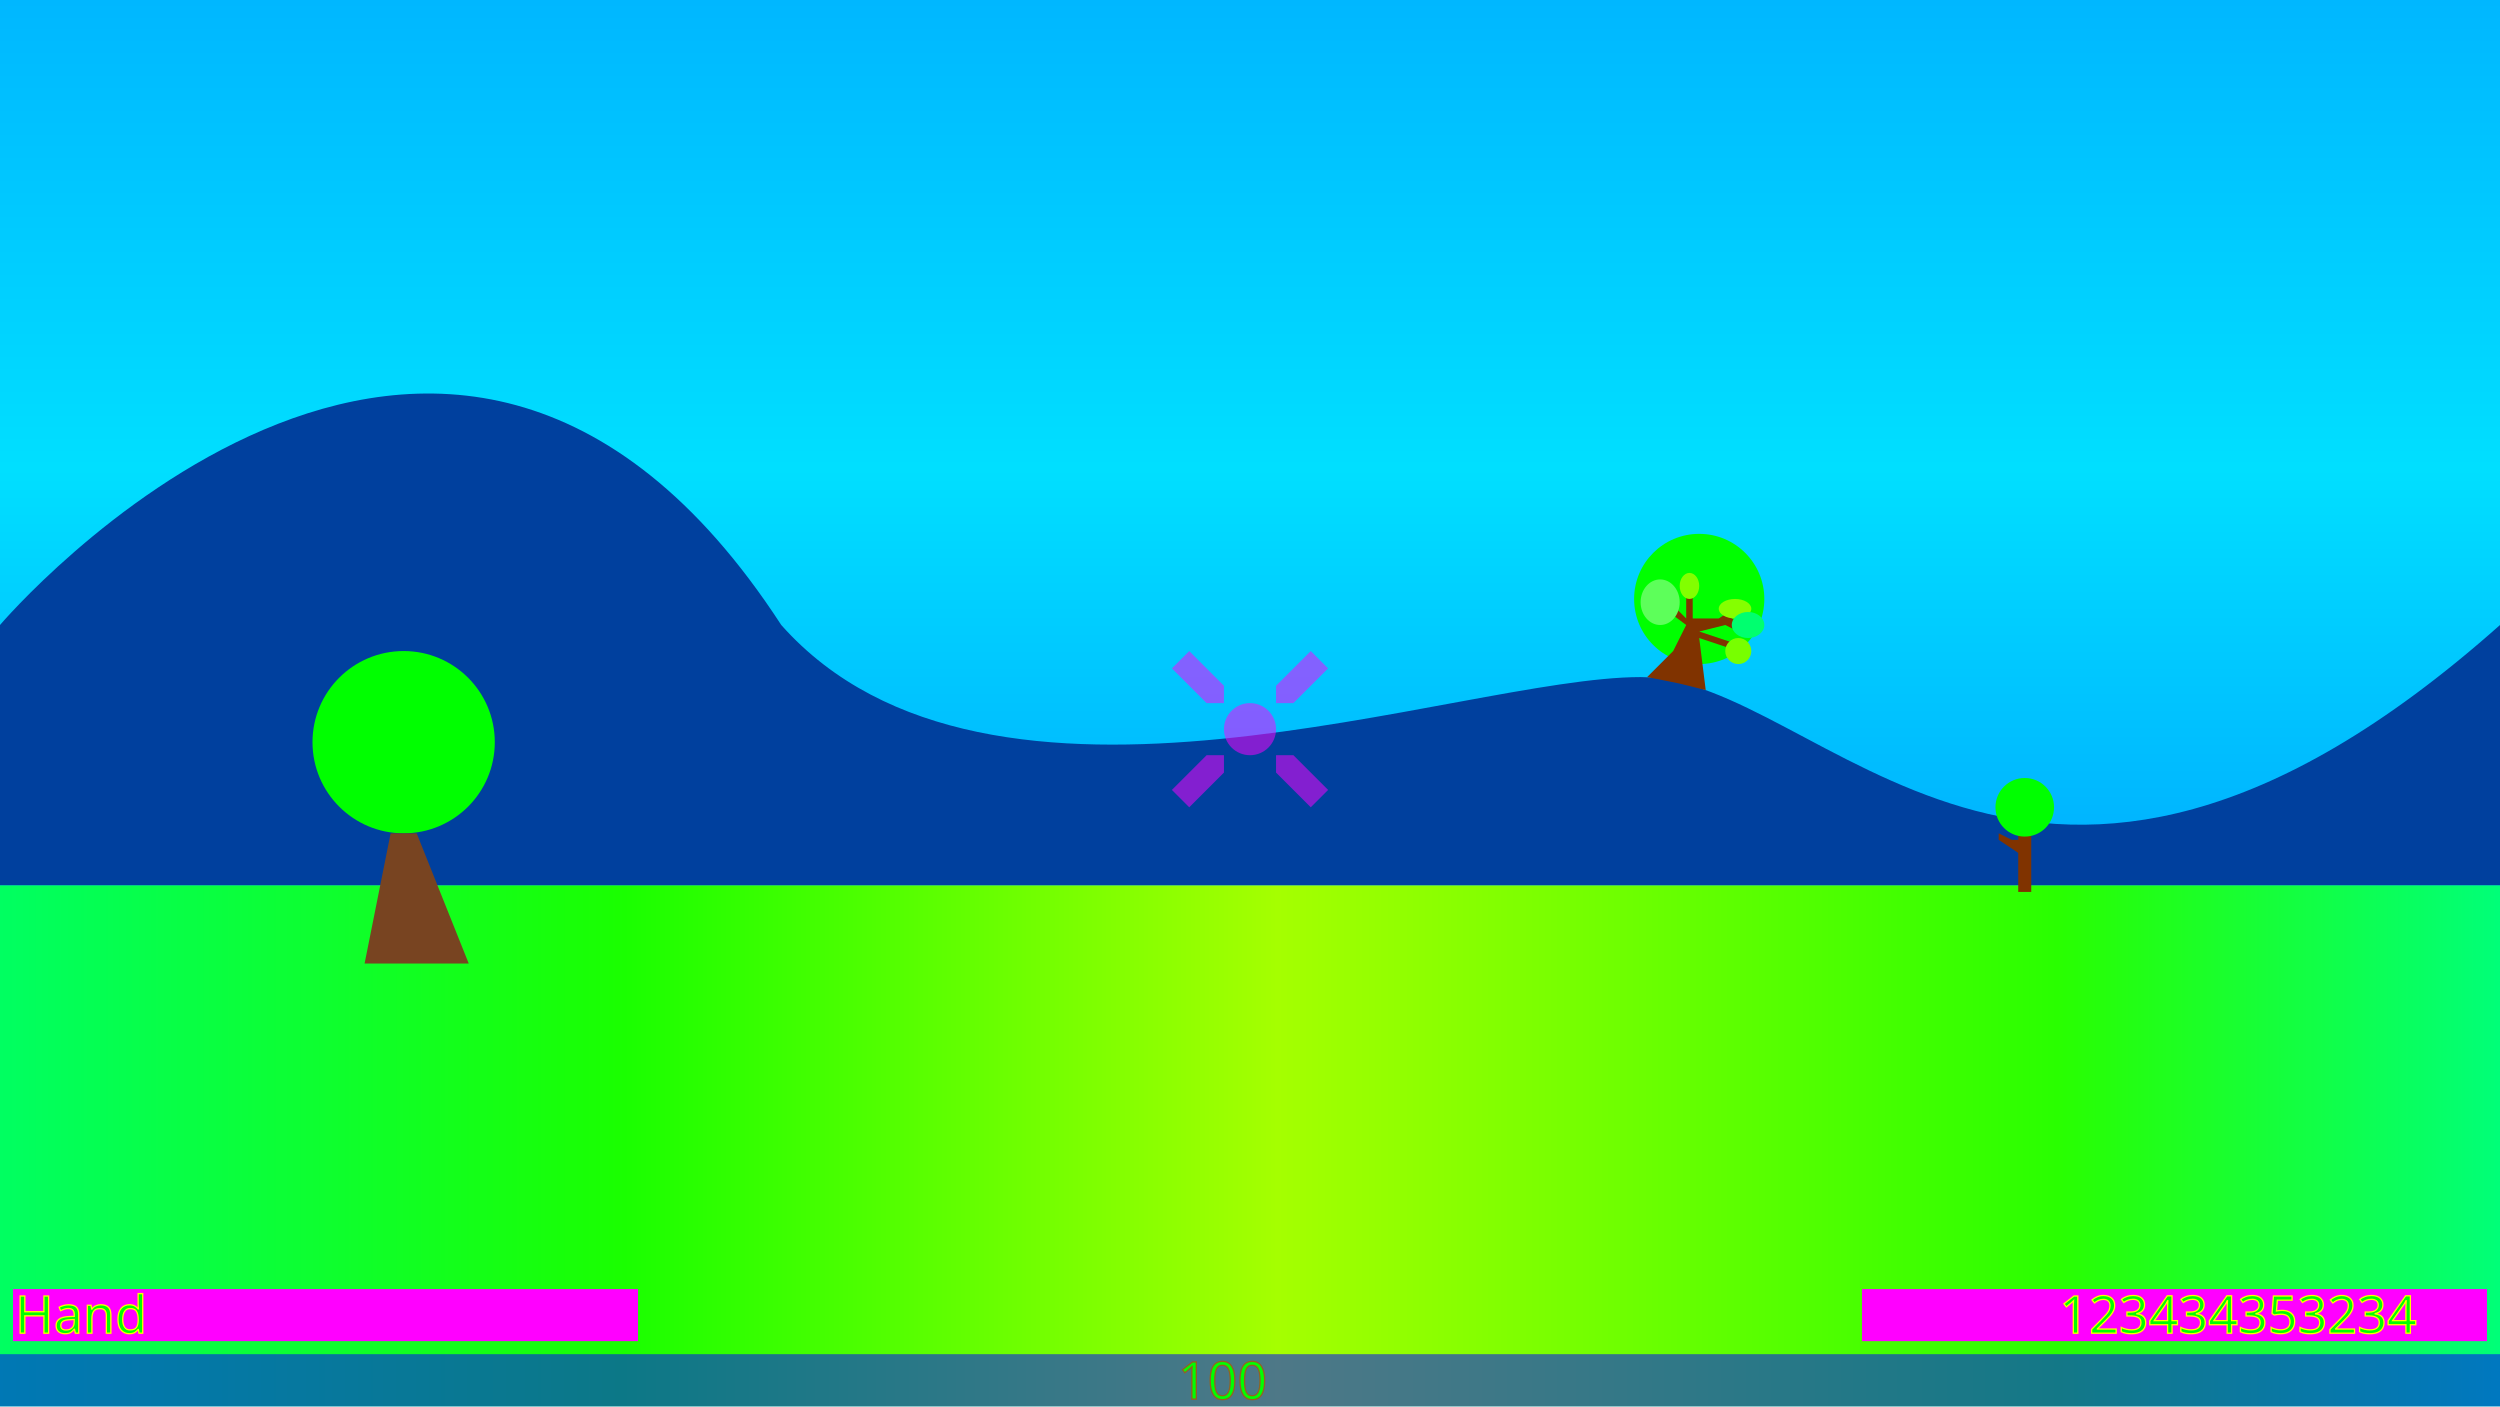
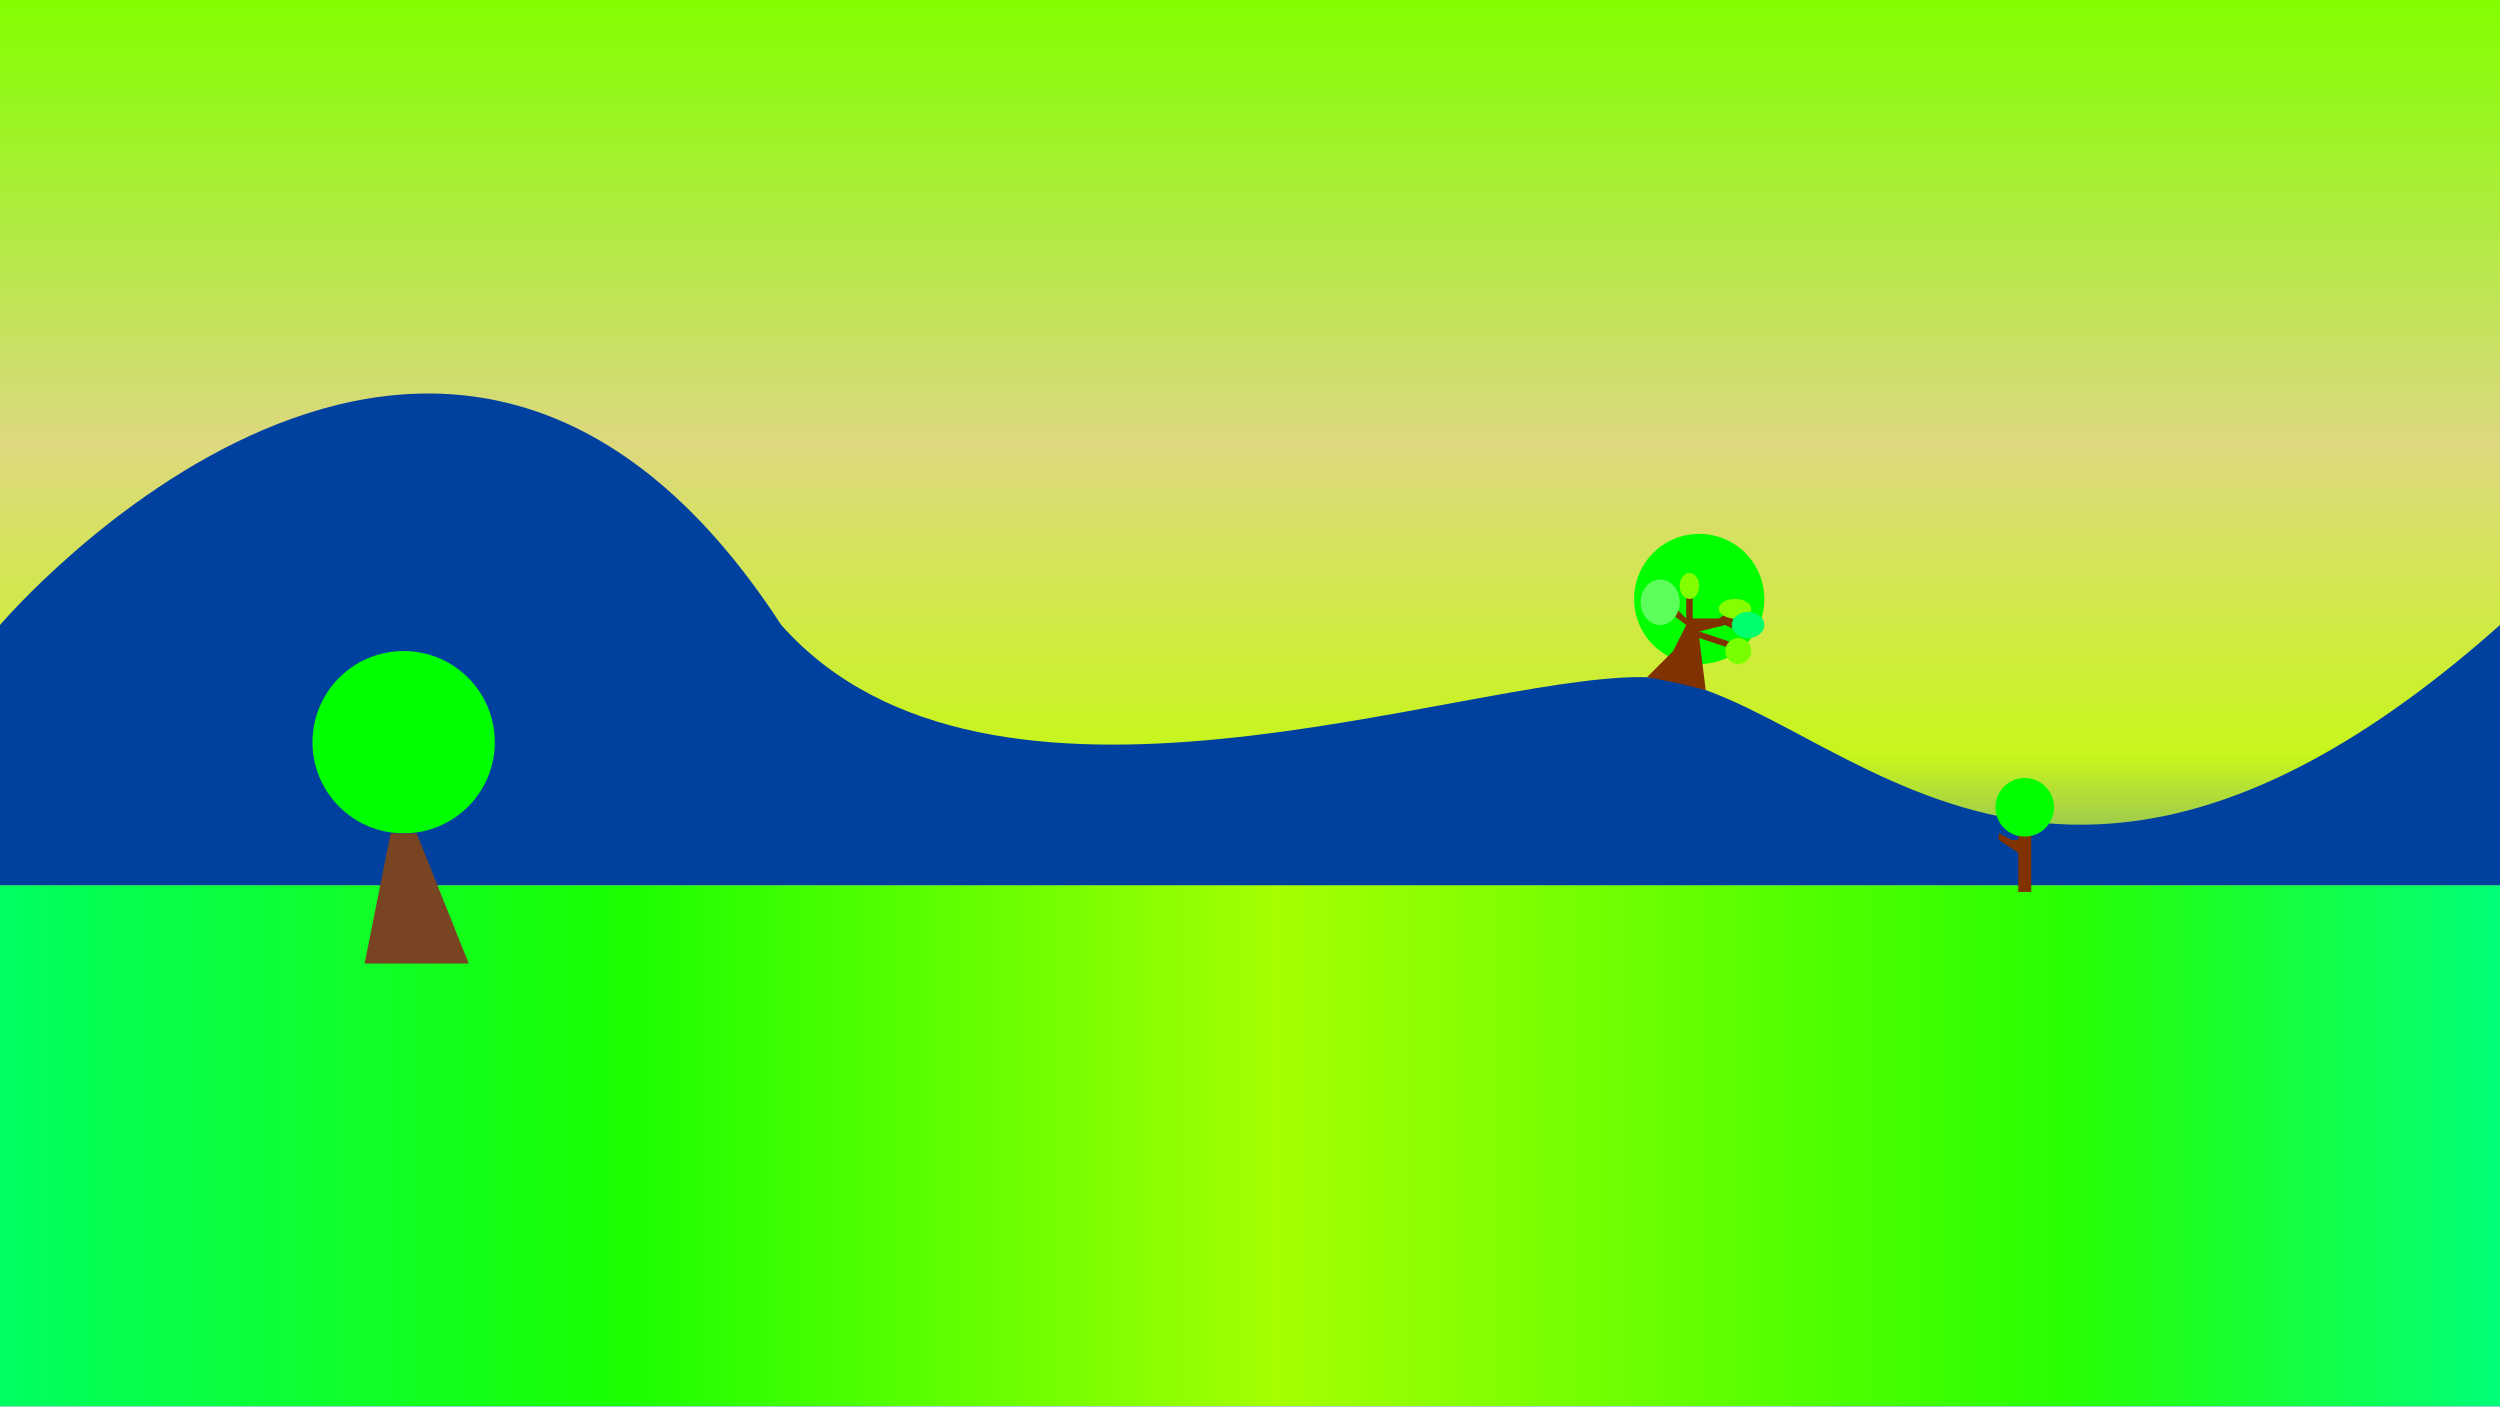
<svg xmlns="http://www.w3.org/2000/svg" xmlns:xlink="http://www.w3.org/1999/xlink" width="1920" height="1080" viewBox="0 0 1920 1080" version="1.1" id="svg8">
  <defs id="defs2">
+     <linearGradient id="linearGradient4857">
+       <stop id="stop4847" offset="0" style="stop-color:#0002ff;stop-opacity:1" />
+       <stop style="stop-color:#1936ff;stop-opacity:1" offset="0.241" id="stop4849" />
+       <stop id="stop4851" offset="0.463" style="stop-color:#c7f61b;stop-opacity:1" />
+       <stop style="stop-color:#ddd87f;stop-opacity:1" offset="0.685" id="stop4853" />
+       <stop id="stop4855" offset="1" style="stop-color:#82ff00;stop-opacity:1" />
+     </linearGradient>
+     <linearGradient id="linearGradient4803">
+       <stop style="stop-color:#0002ff;stop-opacity:1" offset="0" id="stop4799" />
+       <stop id="stop4809" offset="0.241" style="stop-color:#1936ff;stop-opacity:1" />
+       <stop style="stop-color:#c7f6ff;stop-opacity:1" offset="0.463" id="stop4811" />
+       <stop id="stop4807" offset="0.685" style="stop-color:#c6ffff;stop-opacity:1" />
+       <stop style="stop-color:#04ffff;stop-opacity:1" offset="1" id="stop4801" />
+     </linearGradient>
    <linearGradient id="linearGradient838">
      <stop style="stop-color:#00ff61;stop-opacity:1" offset="0" id="stop834" />
      <stop id="stop848" offset="0.25" style="stop-color:#1aff00;stop-opacity:1" />
      <stop id="stop846" offset="0.511" style="stop-color:#a5ff00;stop-opacity:1" />
      <stop style="stop-color:#29ff00;stop-opacity:1;" offset="0.823" id="stop850" />
      <stop style="stop-color:#00ff78;stop-opacity:1" offset="1" id="stop836" />
    </linearGradient>
    <linearGradient id="linearGradient825">
      <stop style="stop-color:#00b7ff;stop-opacity:1" offset="0" id="stop821" />
      <stop id="stop829" offset="0.333" style="stop-color:#00dfff;stop-opacity:1" />
      <stop style="stop-color:#0071ff;stop-opacity:1" offset="1" id="stop823" />
    </linearGradient>
    <linearGradient xlink:href="#linearGradient825" id="linearGradient827" x1="900" y1="11.25" x2="900" y2="1091.25" gradientUnits="userSpaceOnUse" />
    <linearGradient xlink:href="#linearGradient838" id="linearGradient844" x1="0" y1="880" x2="1920" y2="880" gradientUnits="userSpaceOnUse" />
+     <linearGradient xlink:href="#linearGradient4803" id="linearGradient4805" x1="1000" y1="1080" x2="1000" y2="0" gradientUnits="userSpaceOnUse" />
+     <linearGradient xlink:href="#linearGradient4857" id="linearGradient4845" gradientUnits="userSpaceOnUse" x1="1000" y1="1080" x2="1000" y2="0" />
  </defs>
-   <g id="layer1" transform="translate(0,-11.24995)" style="display:inline">
-     <rect style="opacity:1;fill:url(#linearGradient827);fill-opacity:1;stroke:none;stroke-width:1;stroke-linecap:round;stroke-linejoin:round;stroke-miterlimit:4;stroke-dasharray:none;stroke-opacity:1" id="rect819" width="1920" height="1080" x="0" y="11.25" ry="1.48047e-005" />
+   <g id="layer7" style="display:inline">
+     <rect style="display:inline;opacity:1;fill:url(#linearGradient4845);fill-opacity:1;fill-rule:nonzero;stroke:none;stroke-width:3;stroke-linecap:round;stroke-linejoin:round;stroke-miterlimit:4;stroke-dasharray:none;stroke-dashoffset:25;stroke-opacity:1" id="rect4797-1" width="1920" height="1080" x="0" y="0" ry="1.8530299e-07" />
+   </g>
+   <g id="layer6" style="display:none">
+     <rect style="opacity:1;fill:url(#linearGradient4805);fill-opacity:1;fill-rule:nonzero;stroke:none;stroke-width:3;stroke-linecap:round;stroke-linejoin:round;stroke-miterlimit:4;stroke-dasharray:none;stroke-dashoffset:25;stroke-opacity:1" id="rect4797" width="1920" height="1080" x="0" y="0" ry="1.8530299e-07" />
+   </g>
+   <g id="layer1" transform="translate(0,-11.24995)" style="display:none">
+     <rect style="opacity:1;fill:url(#linearGradient827);fill-opacity:1;stroke:none;stroke-width:1;stroke-linecap:round;stroke-linejoin:round;stroke-miterlimit:4;stroke-dasharray:none;stroke-opacity:1" id="rect819" width="1920" height="1080" x="0" y="11.25" ry="1.48047e-05" />
  </g>
  <g id="layer3" style="display:inline">
    <path style="display:inline;fill:#00409e;fill-opacity:1;stroke:none;stroke-width:1px;stroke-linecap:butt;stroke-linejoin:miter;stroke-opacity:1" d="m 0,480 c 0,0 340,-400 600,0 160,180 520,40 660,40 140,0 300,280 660,-40 V 680 H 0 Z" id="path852" />
    <g id="g889">
      <circle r="50" cy="460" cx="1305" id="path880" style="opacity:1;fill:#00ff00;fill-opacity:1;stroke:none;stroke-width:1;stroke-linecap:round;stroke-linejoin:round;stroke-miterlimit:4;stroke-dasharray:none;stroke-opacity:1" />
      <path id="path866" d="m 1265,520 20,-20 10,-20 -20,-15 5,-5 15,15 v -25 h 5 v 25 h 20 l 15,-10 v 5 l -5,5 10,5 -5,5 -10,-5 -20,5 30,10 v 5 l -30,-10 5,40 -20,-5 z" style="fill:#803300;stroke:none;stroke-width:1px;stroke-linecap:butt;stroke-linejoin:miter;stroke-opacity:1" />
      <ellipse ry="17.5" rx="15" cy="462.5" cx="1275" id="path870" style="opacity:1;fill:#5dff5a;fill-opacity:1;stroke:none;stroke-width:1;stroke-linecap:round;stroke-linejoin:round;stroke-miterlimit:4;stroke-dasharray:none;stroke-opacity:1" />
      <ellipse ry="10" rx="7.5" cy="450" cx="1297.5" id="path872" style="opacity:1;fill:#82ff00;fill-opacity:1;stroke:none;stroke-width:1;stroke-linecap:round;stroke-linejoin:round;stroke-miterlimit:4;stroke-dasharray:none;stroke-opacity:1" />
      <ellipse ry="7.5" rx="12.5" cy="467.5" cx="1332.5" id="path874" style="opacity:1;fill:#85ff00;fill-opacity:1;stroke:none;stroke-width:1;stroke-linecap:round;stroke-linejoin:round;stroke-miterlimit:4;stroke-dasharray:none;stroke-opacity:1" />
      <ellipse ry="10" rx="12.5" cy="480" cx="1342.5" id="path876" style="opacity:1;fill:#00ff6f;fill-opacity:1;stroke:none;stroke-width:1;stroke-linecap:round;stroke-linejoin:round;stroke-miterlimit:4;stroke-dasharray:none;stroke-opacity:1" />
      <circle r="10" cy="500" cx="1335" id="path878" style="opacity:1;fill:#78ff00;fill-opacity:1;stroke:none;stroke-width:1.155;stroke-linecap:round;stroke-linejoin:round;stroke-miterlimit:4;stroke-dasharray:none;stroke-opacity:1" />
    </g>
  </g>
  <g id="layer2" style="display:inline">
    <rect style="opacity:1;fill:url(#linearGradient844);fill-opacity:1;stroke:none;stroke-width:1;stroke-linecap:round;stroke-linejoin:round;stroke-miterlimit:4;stroke-dasharray:none;stroke-opacity:1" id="rect832" width="1920" height="400" x="0" y="680" ry="1.48047e-005" />
  </g>
  <g id="layer5" style="display:inline">
    <g id="g864" transform="translate(-10,60)">
      <circle r="70" cy="510" cx="320" id="path858" style="opacity:1;fill:#00ff00;fill-opacity:1;stroke:none;stroke-width:1;stroke-linecap:round;stroke-linejoin:round;stroke-miterlimit:4;stroke-dasharray:none;stroke-opacity:1" />
      <path id="path860" d="m 310,580 -20,100 h 80 L 330,580 Z" style="fill:#784421;stroke:none;stroke-width:1px;stroke-linecap:butt;stroke-linejoin:miter;stroke-opacity:1" />
    </g>
    <path style="fill:#803300;stroke:none;stroke-width:1px;stroke-linecap:butt;stroke-linejoin:miter;stroke-opacity:1" d="m 1550,685 v -30 l -15,-10 v -5 l 10,5 h 5 v -10 h 10 v 50 z" id="path891" />
    <circle style="opacity:1;fill:#00ff00;fill-opacity:1;stroke:none;stroke-width:0.643;stroke-linecap:round;stroke-linejoin:round;stroke-miterlimit:4;stroke-dasharray:none;stroke-opacity:1" id="path893" cx="1555" cy="620" r="22.5" />
  </g>
-   <g id="layer4" style="display:inline">
-     <rect style="opacity:1;fill:#0000ff;fill-opacity:0.529;stroke:none;stroke-width:1;stroke-linecap:round;stroke-linejoin:round;stroke-miterlimit:4;stroke-dasharray:none;stroke-opacity:1" id="rect895" width="1920" height="40" x="0" y="1040" ry="1.48047e-005" />
-     <rect style="opacity:1;fill:#ff00ff;fill-opacity:1;stroke:none;stroke-width:1;stroke-linecap:round;stroke-linejoin:round;stroke-miterlimit:4;stroke-dasharray:none;stroke-opacity:1" id="rect897" width="480" height="40" x="10" y="990" ry="1.48047e-005" />
-     <rect ry="1.48047e-005" y="990" x="1430" height="40" width="480" id="rect899" style="opacity:1;fill:#ff00ff;fill-opacity:1;stroke:none;stroke-width:1;stroke-linecap:round;stroke-linejoin:round;stroke-miterlimit:4;stroke-dasharray:none;stroke-opacity:1" />
+   <g id="layer4" style="display:none">
+     <rect style="opacity:1;fill:#0000ff;fill-opacity:0.529;stroke:none;stroke-width:1;stroke-linecap:round;stroke-linejoin:round;stroke-miterlimit:4;stroke-dasharray:none;stroke-opacity:1" id="rect895" width="1920" height="40" x="0" y="1040" ry="1.48047e-05" />
+     <rect style="opacity:1;fill:#ff00ff;fill-opacity:1;stroke:none;stroke-width:1;stroke-linecap:round;stroke-linejoin:round;stroke-miterlimit:4;stroke-dasharray:none;stroke-opacity:1" id="rect897" width="480" height="40" x="10" y="990" ry="1.48047e-05" />
+     <rect ry="1.48047e-05" y="990" x="1430" height="40" width="480" id="rect899" style="opacity:1;fill:#ff00ff;fill-opacity:1;stroke:none;stroke-width:1;stroke-linecap:round;stroke-linejoin:round;stroke-miterlimit:4;stroke-dasharray:none;stroke-opacity:1" />
    <text xml:space="preserve" style="font-style:normal;font-weight:normal;font-size:40px;line-height:1.25;font-family:sans-serif;letter-spacing:0px;word-spacing:0px;fill:#00ff00;fill-opacity:1;stroke:#936122;stroke-opacity:1" x="904.57" y="1074.531" id="text903">
      <tspan id="tspan901" x="904.57" y="1074.531">100</tspan>
    </text>
    <g id="g920" style="fill:#ff00ff;fill-opacity:0.512">
      <circle r="20" cy="560" cx="960" id="path905" style="opacity:1;fill:#ff00ff;fill-opacity:0.512;stroke:none;stroke-width:1.333;stroke-linecap:round;stroke-linejoin:round;stroke-miterlimit:4;stroke-dasharray:none;stroke-opacity:1" />
      <path id="path907" d="M 926.667,580 H 940 v 13.333 L 913.333,620 900,606.667 Z" style="fill:#ff00ff;fill-opacity:0.512;stroke:none;stroke-width:1.333px;stroke-linecap:butt;stroke-linejoin:miter;stroke-opacity:1" />
      <path style="fill:#ff00ff;fill-opacity:0.512;stroke:none;stroke-width:1.333px;stroke-linecap:butt;stroke-linejoin:miter;stroke-opacity:1" d="M 940,526.667 V 540 H 926.667 L 900,513.333 913.333,500 Z" id="path909" />
      <path style="fill:#ff00ff;fill-opacity:0.512;stroke:none;stroke-width:1.333px;stroke-linecap:butt;stroke-linejoin:miter;stroke-opacity:1" d="M 993.333,580 H 980 v 13.333 L 1006.667,620 1020,606.667 Z" id="path911" />
      <path id="path913" d="M 980,526.667 V 540 h 13.333 L 1020,513.333 1006.667,500 Z" style="fill:#ff00ff;fill-opacity:0.512;stroke:none;stroke-width:1.333px;stroke-linecap:butt;stroke-linejoin:miter;stroke-opacity:1" />
    </g>
    <text xml:space="preserve" style="font-style:normal;font-weight:normal;font-size:40px;line-height:1.25;font-family:sans-serif;letter-spacing:0px;word-spacing:0px;fill:#00ff00;fill-opacity:1;stroke:#ffff00;stroke-opacity:1" x="11.594" y="1023.894" id="text924">
      <tspan id="tspan922" x="11.594" y="1023.894">Hand</tspan>
    </text>
    <text id="text928" y="1023.894" x="1908.113" style="font-style:normal;font-weight:normal;font-size:40px;line-height:1.25;font-family:sans-serif;letter-spacing:0px;word-spacing:0px;fill:#00ff00;fill-opacity:1;stroke:#ffff00;stroke-opacity:1" xml:space="preserve">
      <tspan y="1023.894" x="1908.113" id="tspan926" style="text-align:end;text-anchor:end">123434353234</tspan>
    </text>
  </g>
</svg>
